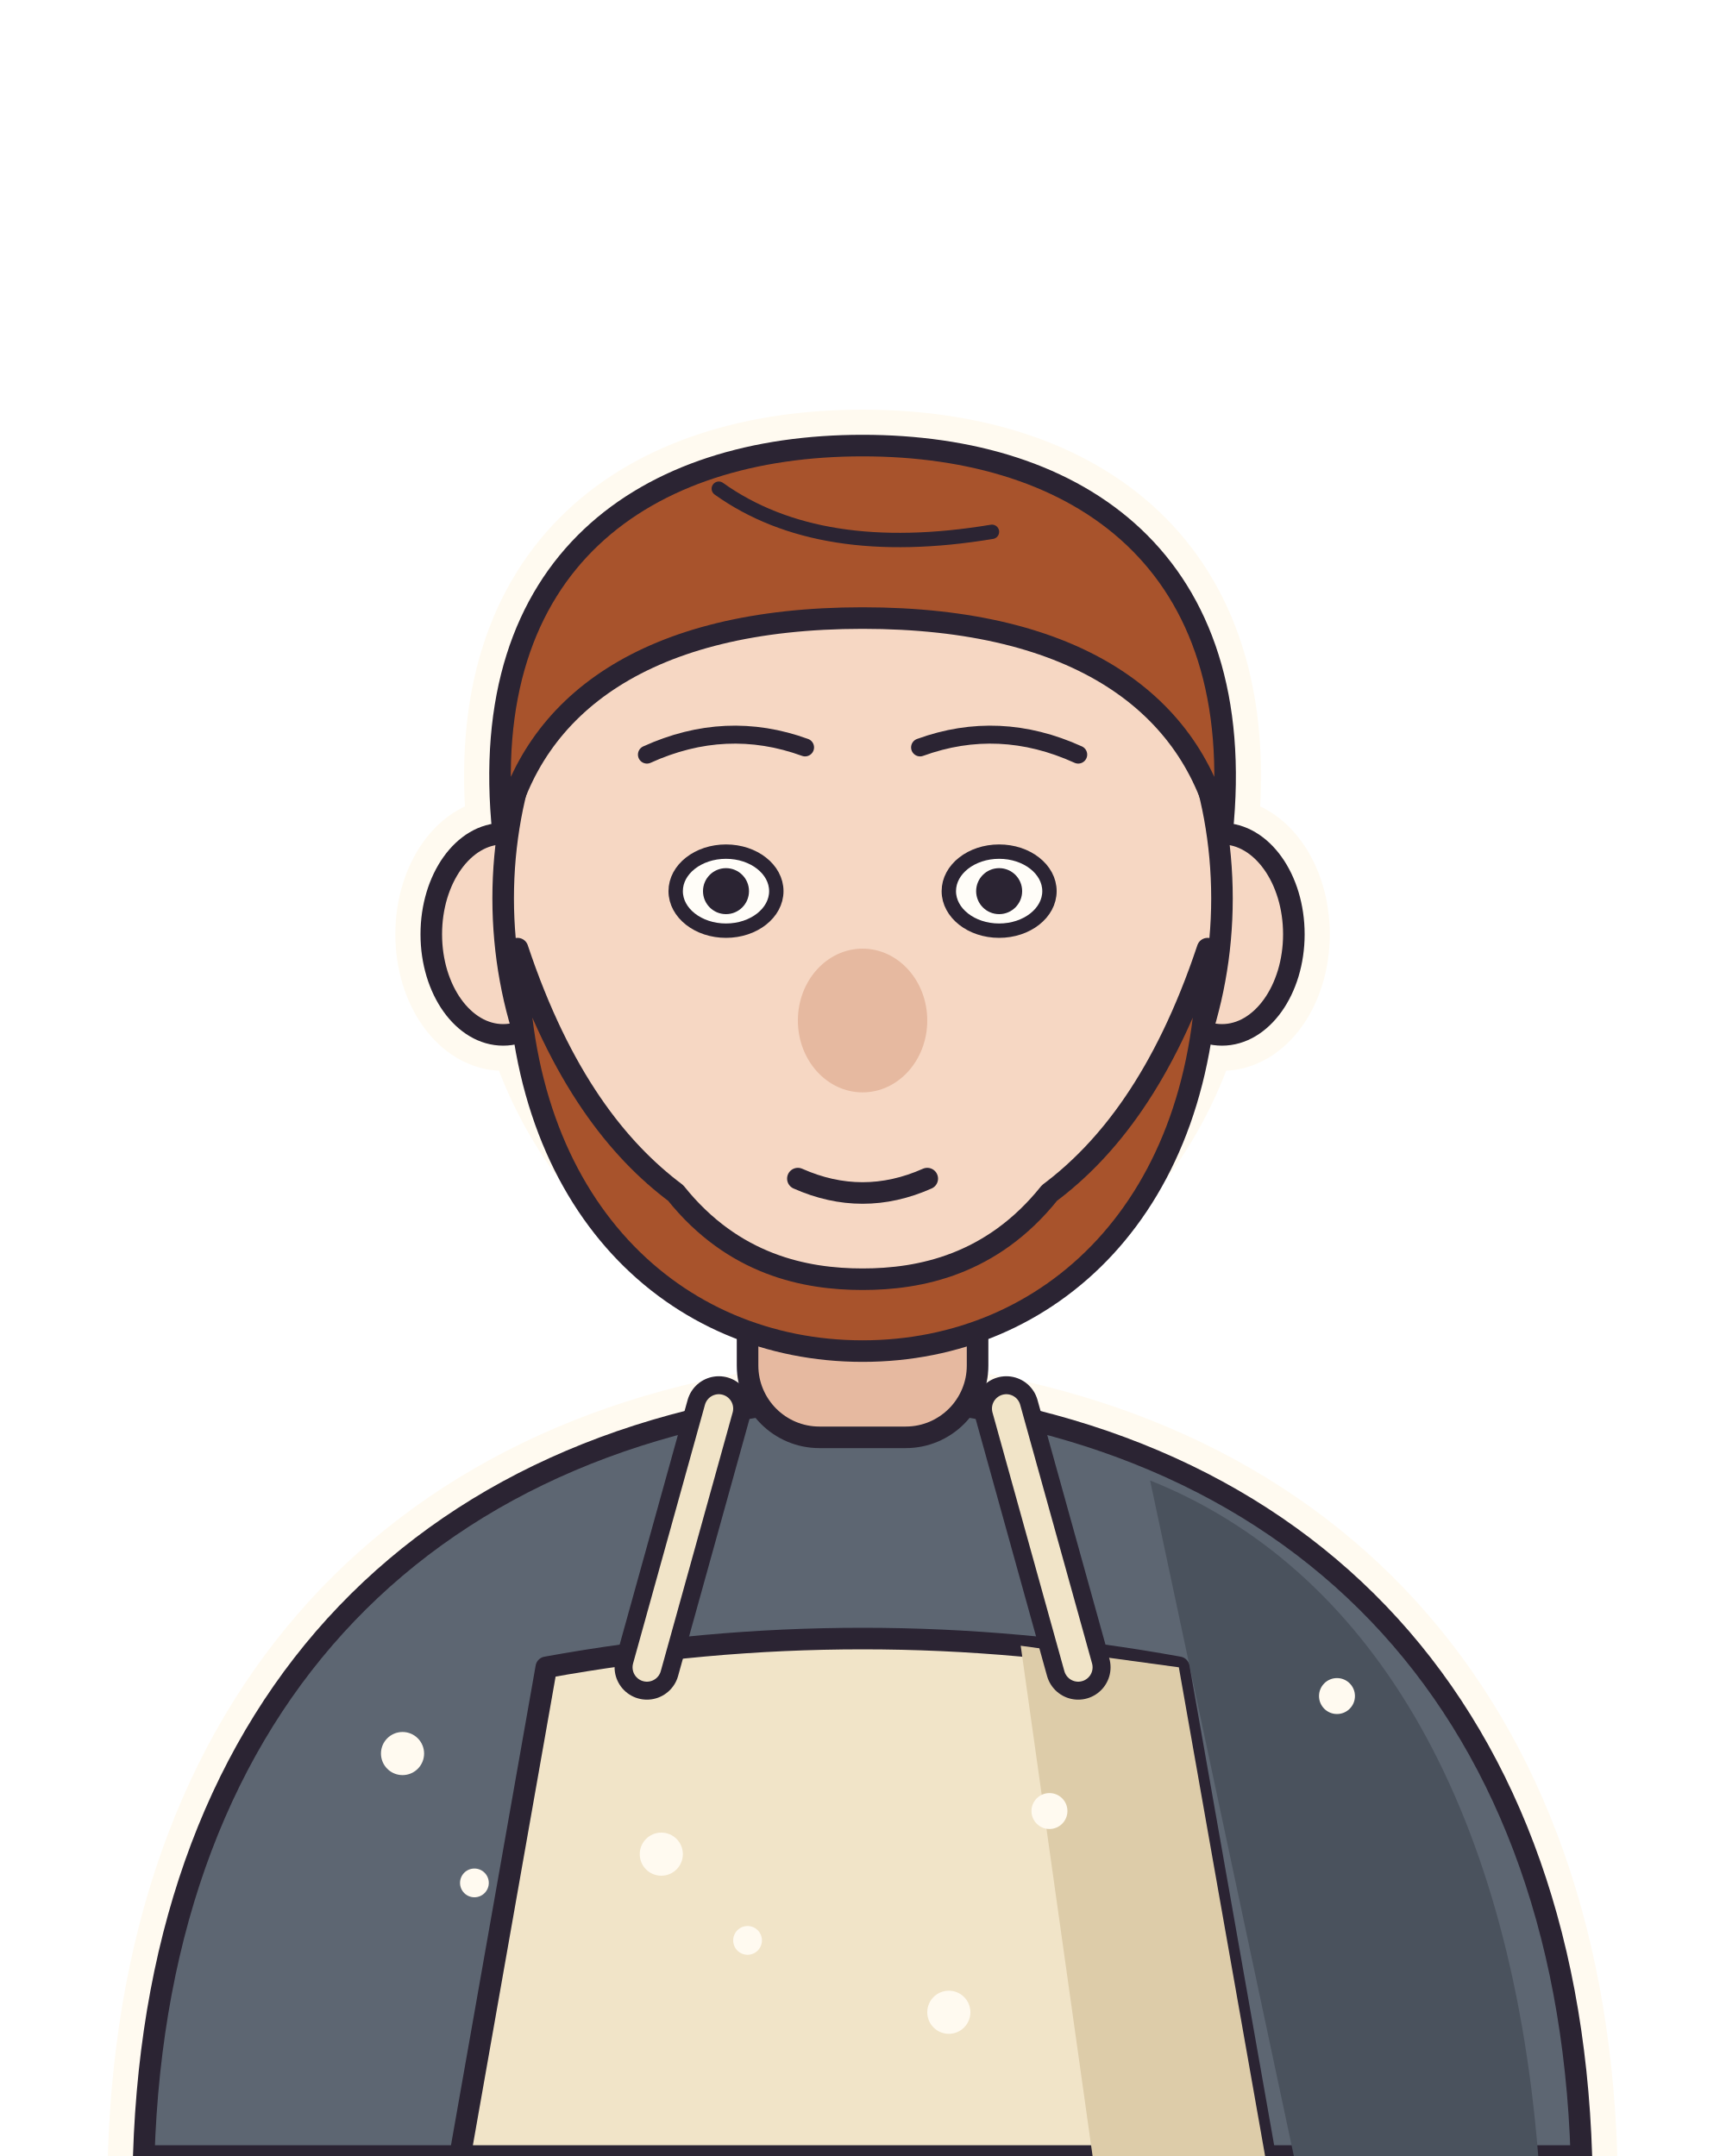
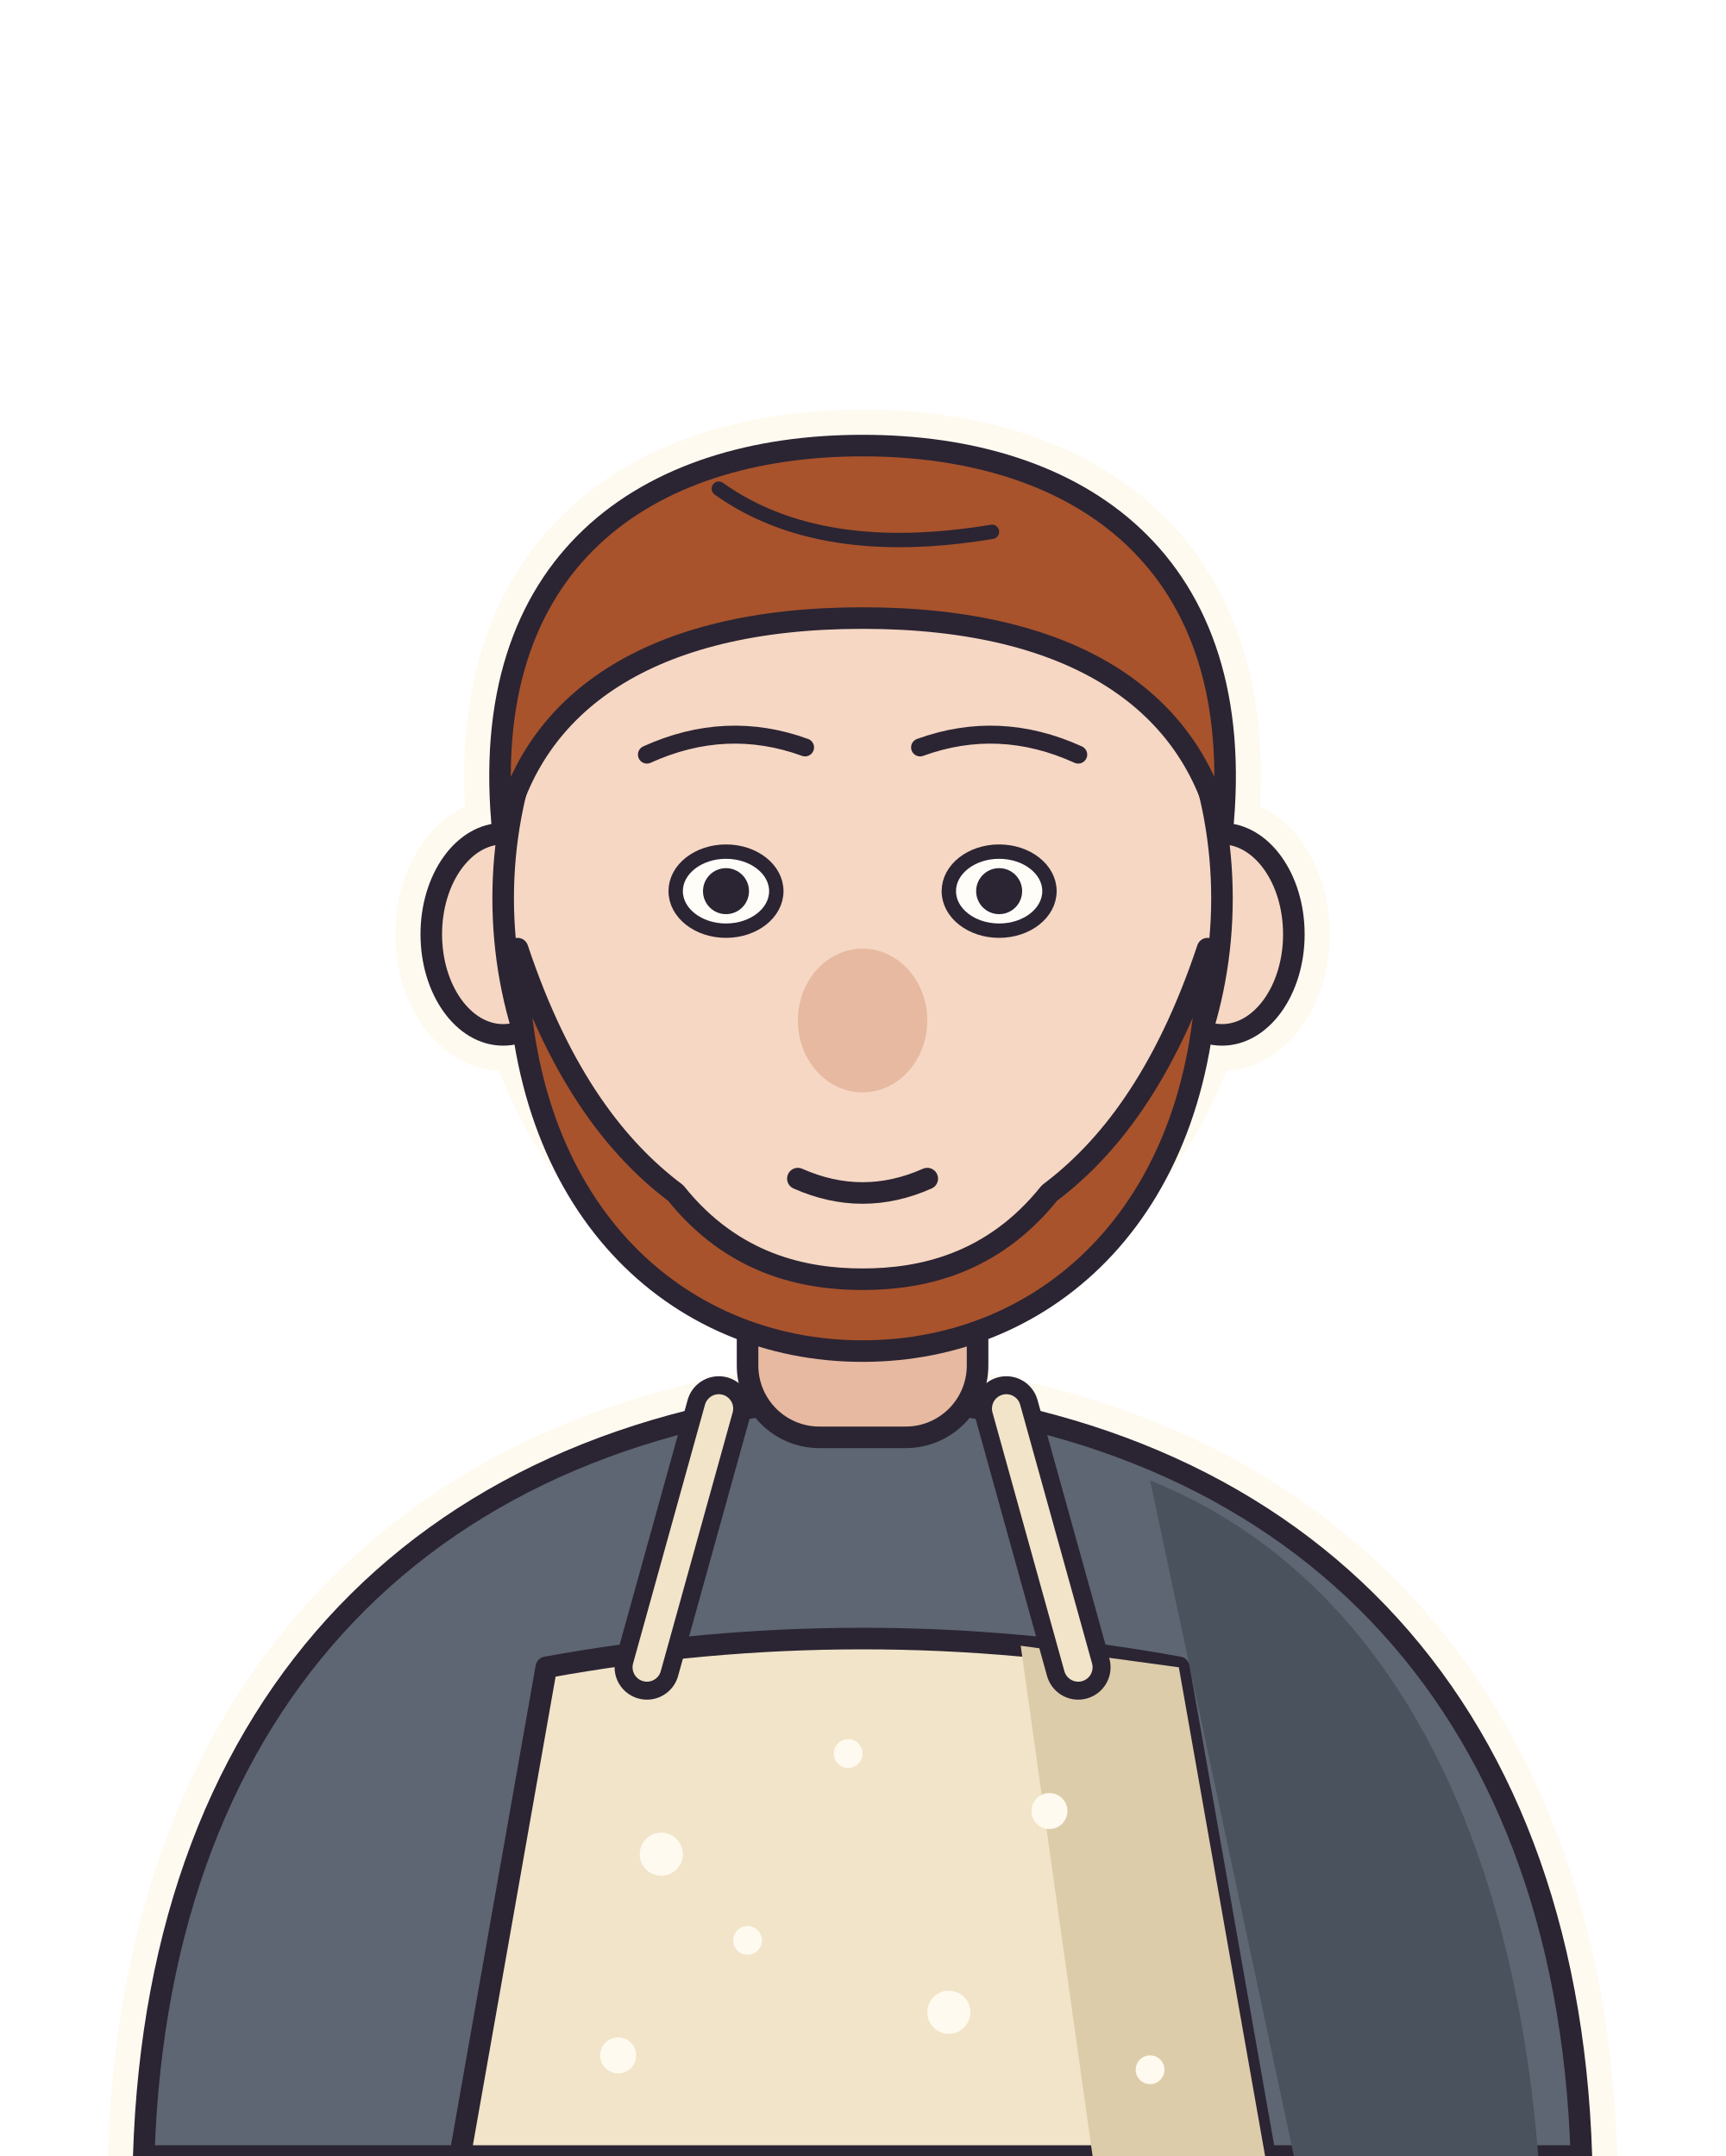
<svg xmlns="http://www.w3.org/2000/svg" viewBox="0 0 240 300" role="img" aria-labelledby="jo-t">
  <style>.x{display:none}.x-default{display:inline}.x:target{display:inline}.x:target~.x-default{display:none}</style>
  <defs>
    <path id="jo-sil" d="M20 300C22 236 60 198 120 194C180 198 218 236 220 300ZM70 125a50 56 0 1 0 100 0a50 56 0 1 0 -100 0ZM60 130a10 14 0 1 0 20 0a10 14 0 1 0 -20 0ZM160 130a10 14 0 1 0 20 0a10 14 0 1 0 -20 0ZM70 116C66 78 90 62 120 62C150 62 174 78 170 116C166 98 150 86 120 86C90 86 74 98 70 116Z" />
  </defs>
  <use href="#jo-sil" fill="#fffaf0" stroke="#fffaf0" stroke-width="10" stroke-linejoin="round" />
  <g stroke="#2b2433" stroke-width="3" stroke-linejoin="round" stroke-linecap="round">
    <path d="M20 300C22 236 60 198 120 194C180 198 218 236 220 300Z" fill="#5d6672" />
    <path d="M160 206C190 218 210 250 214 300H180Z" fill="#4a525d" stroke="none" />
    <rect x="104" y="166" width="32" height="34" rx="10" fill="#e6b9a0" />
    <path d="M76 232Q120 224 164 232L176 300H64Z" fill="#f1e4c8" />
    <path d="M142 229L164 232L176 300H152Z" fill="#ddcca9" stroke="none" />
    <path d="M90 232L100 196M150 232L140 196" stroke-width="9" />
    <path d="M90 232L100 196M150 232L140 196" stroke="#f1e4c8" stroke-width="4" />
-     <path d="M89 258a3 3 0 1 0 6 0a3 3 0 1 0 -6 0ZM102 270a2 2 0 1 0 4 0a2 2 0 1 0 -4 0ZM143.5 252a2.5 2.5 0 1 0 5 0a2.5 2.5 0 1 0 -5 0ZM129 280a3 3 0 1 0 6 0a3 3 0 1 0 -6 0ZM53 244a3 3 0 1 0 6 0a3 3 0 1 0 -6 0ZM64 262a2 2 0 1 0 4 0a2 2 0 1 0 -4 0ZM183.5 236a2.5 2.5 0 1 0 5 0a2.5 2.5 0 1 0 -5 0Z" fill="#fffaf0" stroke="none" />
+     <path d="M89 258a3 3 0 1 0 6 0a3 3 0 1 0 -6 0ZM102 270a2 2 0 1 0 4 0a2 2 0 1 0 -4 0ZM143.5 252a2.5 2.5 0 1 0 5 0a2.5 2.5 0 1 0 -5 0ZM129 280a3 3 0 1 0 6 0a3 3 0 1 0 -6 0ZM83.5 286a2.5 2.5 0 1 0 5 0a2.5 2.5 0 1 0 -5 0ZM158 288a2 2 0 1 0 4 0a2 2 0 1 0 -4 0ZM116 244a2 2 0 1 0 4 0a2 2 0 1 0 -4 0Z" fill="#fffaf0" stroke="none" />
    <path d="M60 130a10 14 0 1 0 20 0a10 14 0 1 0 -20 0ZM160 130a10 14 0 1 0 20 0a10 14 0 1 0 -20 0Z" fill="#f6d7c3" />
    <path d="M70 125a50 56 0 1 0 100 0a50 56 0 1 0 -100 0Z" fill="#f6d7c3" />
    <path d="M72 132C72 168 94 188 120 188C146 188 168 168 168 132C162 150 154 160 146 166C138 176 128 178 120 178C112 178 102 176 94 166C86 160 78 150 72 132Z" fill="#a8532c" />
    <path d="M70 116C66 78 90 62 120 62C150 62 174 78 170 116C166 98 150 86 120 86C90 86 74 98 70 116Z" fill="#a8532c" />
    <path d="M100 68Q114 78 138 74" fill="none" stroke-width="2" />
    <path d="M111 142a9 10 0 1 0 18 0a9 10 0 1 0 -18 0Z" fill="#e6b9a0" stroke="none" />
  </g>
  <g id="x-warm" class="x" stroke="#2b2433" stroke-linecap="round" stroke-linejoin="round" fill="none">
    <path d="M90 102Q101 96 112 100M128 100Q139 96 150 102" stroke-width="2.5" />
    <path d="M94 127Q101 119 108 127M132 127Q139 119 146 127" stroke-width="3" />
    <path d="M106 162Q120 174 134 162" stroke-width="3" />
    <path d="M83 148a7 4 0 1 0 14 0a7 4 0 1 0 -14 0ZM143 148a7 4 0 1 0 14 0a7 4 0 1 0 -14 0Z" fill="#c98468" stroke="none" opacity=".6" />
  </g>
  <g id="x-worried" class="x" stroke="#2b2433" stroke-linecap="round" stroke-linejoin="round" fill="none">
    <path d="M90 107Q102 105 112 95M128 95Q138 105 150 107" stroke-width="2.5" />
    <path d="M94 123a7 6.5 0 1 0 14 0a7 6.5 0 1 0 -14 0ZM132 123a7 6.5 0 1 0 14 0a7 6.5 0 1 0 -14 0Z" fill="#fffdf8" stroke-width="2" />
    <path d="M97.8 124a3.2 3.2 0 1 0 6.4 0a3.2 3.2 0 1 0 -6.4 0ZM135.8 124a3.2 3.2 0 1 0 6.4 0a3.2 3.2 0 1 0 -6.4 0Z" fill="#2b2433" stroke="none" />
    <path d="M114 165H126" stroke-width="3" />
  </g>
  <g id="x-thinking" class="x" stroke="#2b2433" stroke-linecap="round" stroke-linejoin="round" fill="none">
    <path d="M90 98Q101 89 112 96M128 105Q139 104 150 105" stroke-width="2.5" />
    <path d="M94 124a7 5.5 0 1 0 14 0a7 5.5 0 1 0 -14 0ZM132 124a7 5.5 0 1 0 14 0a7 5.5 0 1 0 -14 0Z" fill="#fffdf8" stroke-width="2" />
    <path d="M100.8 121a3.2 3.2 0 1 0 6.4 0a3.2 3.2 0 1 0 -6.4 0ZM138.8 121a3.2 3.2 0 1 0 6.4 0a3.2 3.2 0 1 0 -6.4 0Z" fill="#2b2433" stroke="none" />
    <path d="M117 166L131 163" stroke-width="3" />
    <path d="M146 300H196C188 260 172 224 156 204C150 198 140 196 132 198Z" fill="#5d6672" stroke-width="3" />
    <path d="M108 192C108 180 118 176 128 178L142 184C148 190 146 200 138 202L118 202C112 202 108 198 108 192Z" fill="#f6d7c3" stroke-width="3" />
    <path d="M118 186L132 188M118 194L132 195" stroke="#e6b9a0" stroke-width="2" />
  </g>
  <g id="x-relieved" class="x" stroke="#2b2433" stroke-linecap="round" stroke-linejoin="round" fill="none">
    <path d="M90 100Q101 95 112 100M128 100Q139 95 150 100" stroke-width="2.5" />
    <path d="M94 123Q101 130 108 123M132 123Q139 130 146 123" stroke-width="3" />
    <path d="M109 163Q120 170 131 163" stroke-width="3" />
    <path d="M40 300C44 272 66 252 100 244L108 264C90 272 80 286 80 300Z" fill="#5d6672" stroke-width="3" />
    <path d="M98 240C108 232 128 236 136 244C140 252 134 262 124 262L106 262C96 258 92 246 98 240Z" fill="#f6d7c3" stroke-width="3" />
    <path d="M110 246L130 248M108 254L128 256" stroke="#e6b9a0" stroke-width="2" />
  </g>
  <g id="x-proud" class="x" stroke="#2b2433" stroke-linecap="round" stroke-linejoin="round" fill="none">
    <g transform="translate(0 -2)">
      <path d="M90 100Q101 92 112 98M128 98Q139 92 150 100" stroke-width="2.5" />
      <path d="M94 127Q101 119 108 127M132 127Q139 119 146 127" stroke-width="3" />
      <path d="M102 161Q120 177 138 161" stroke-width="3" />
    </g>
    <path d="M40 300C44 272 66 252 100 244L108 264C90 272 80 286 80 300Z" fill="#5d6672" stroke-width="3" />
    <path d="M98 240C108 232 128 236 136 244C140 252 134 262 124 262L106 262C96 258 92 246 98 240Z" fill="#f6d7c3" stroke-width="3" />
    <path d="M110 246L130 248M108 254L128 256" stroke="#e6b9a0" stroke-width="2" />
  </g>
  <g id="x-relieved-parcels" class="x" stroke="#2b2433" stroke-linecap="round" stroke-linejoin="round" fill="none">
    <path d="M90 100Q101 95 112 100M128 100Q139 95 150 100" stroke-width="2.5" />
    <path d="M94 123Q101 130 108 123M132 123Q139 130 146 123" stroke-width="3" />
    <path d="M109 163Q120 170 131 163" stroke-width="3" />
    <path d="M28 300C32 282 46 268 62 262L74 282C66 288 62 294 60 300ZM212 300C208 282 194 268 178 262L166 282C174 288 178 294 180 300Z" fill="#5d6672" stroke-width="3" />
    <rect x="66" y="240" width="108" height="56" rx="4" fill="#e7d3b0" stroke-width="3" />
    <rect x="86" y="204" width="72" height="40" rx="4" fill="#f1e4c8" stroke-width="3" />
    <path d="M120 245V294M122 206V242" stroke="#d6bf98" stroke-width="6" stroke-linecap="butt" />
    <path d="M56 272a10 13 0 1 0 20 0a10 13 0 1 0 -20 0ZM164 272a10 13 0 1 0 20 0a10 13 0 1 0 -20 0Z" fill="#f6d7c3" stroke-width="3" />
  </g>
  <g id="x-calm-phone-look" class="x" stroke="#2b2433" stroke-linecap="round" stroke-linejoin="round" fill="none">
    <path d="M90 105Q101 100 112 104M128 104Q139 100 150 105" stroke-width="2.5" />
-     <path d="M94 124a7 5.5 0 1 0 14 0a7 5.5 0 1 0 -14 0ZM132 124a7 5.5 0 1 0 14 0a7 5.5 0 1 0 -14 0Z" fill="#fffdf8" stroke-width="2" />
-     <path d="M97.8 126a3.2 3.2 0 1 0 6.4 0a3.2 3.2 0 1 0 -6.4 0ZM135.8 126a3.2 3.2 0 1 0 6.4 0a3.2 3.2 0 1 0 -6.4 0Z" fill="#2b2433" stroke="none" />
+     <path d="M94 125a7 5.5 0 1 0 14 0a7 5.5 0 1 0 -14 0ZM132 125a7 5.5 0 1 0 14 0a7 5.5 0 1 0 -14 0Z" fill="#fffdf8" stroke-width="2" />
+     <path d="M100.4 129a2.6 2.6 0 1 0 5.2 0a2.6 2.6 0 1 0 -5.2 0ZM138.4 129a2.6 2.6 0 1 0 5.2 0a2.6 2.6 0 1 0 -5.2 0Z" fill="#2b2433" stroke="none" />
    <path d="M111 164Q120 168 129 164" stroke-width="3" />
    <path d="M158 300H200C196 278 186 262 170 252L150 262C154 274 156 288 158 300Z" fill="#5d6672" stroke-width="3" />
    <rect x="132" y="200" width="36" height="56" rx="7" fill="#5d6672" stroke-width="3" />
    <path d="M126 250C126 240 136 236 148 238L172 242C178 248 176 260 168 262L136 262C130 262 126 258 126 250Z" fill="#f6d7c3" stroke-width="3" />
  </g>
  <g id="x-calm" class="x x-default" stroke="#2b2433" stroke-linecap="round" stroke-linejoin="round" fill="none">
    <path d="M90 105Q101 100 112 104M128 104Q139 100 150 105" stroke-width="2.5" />
    <path d="M94 124a7 5.5 0 1 0 14 0a7 5.5 0 1 0 -14 0ZM132 124a7 5.5 0 1 0 14 0a7 5.5 0 1 0 -14 0Z" fill="#fffdf8" stroke-width="2" />
    <path d="M97.8 124a3.2 3.2 0 1 0 6.4 0a3.2 3.2 0 1 0 -6.4 0ZM135.8 124a3.2 3.2 0 1 0 6.4 0a3.2 3.2 0 1 0 -6.4 0Z" fill="#2b2433" stroke="none" />
    <path d="M111 164Q120 168 129 164" stroke-width="3" />
  </g>
</svg>
